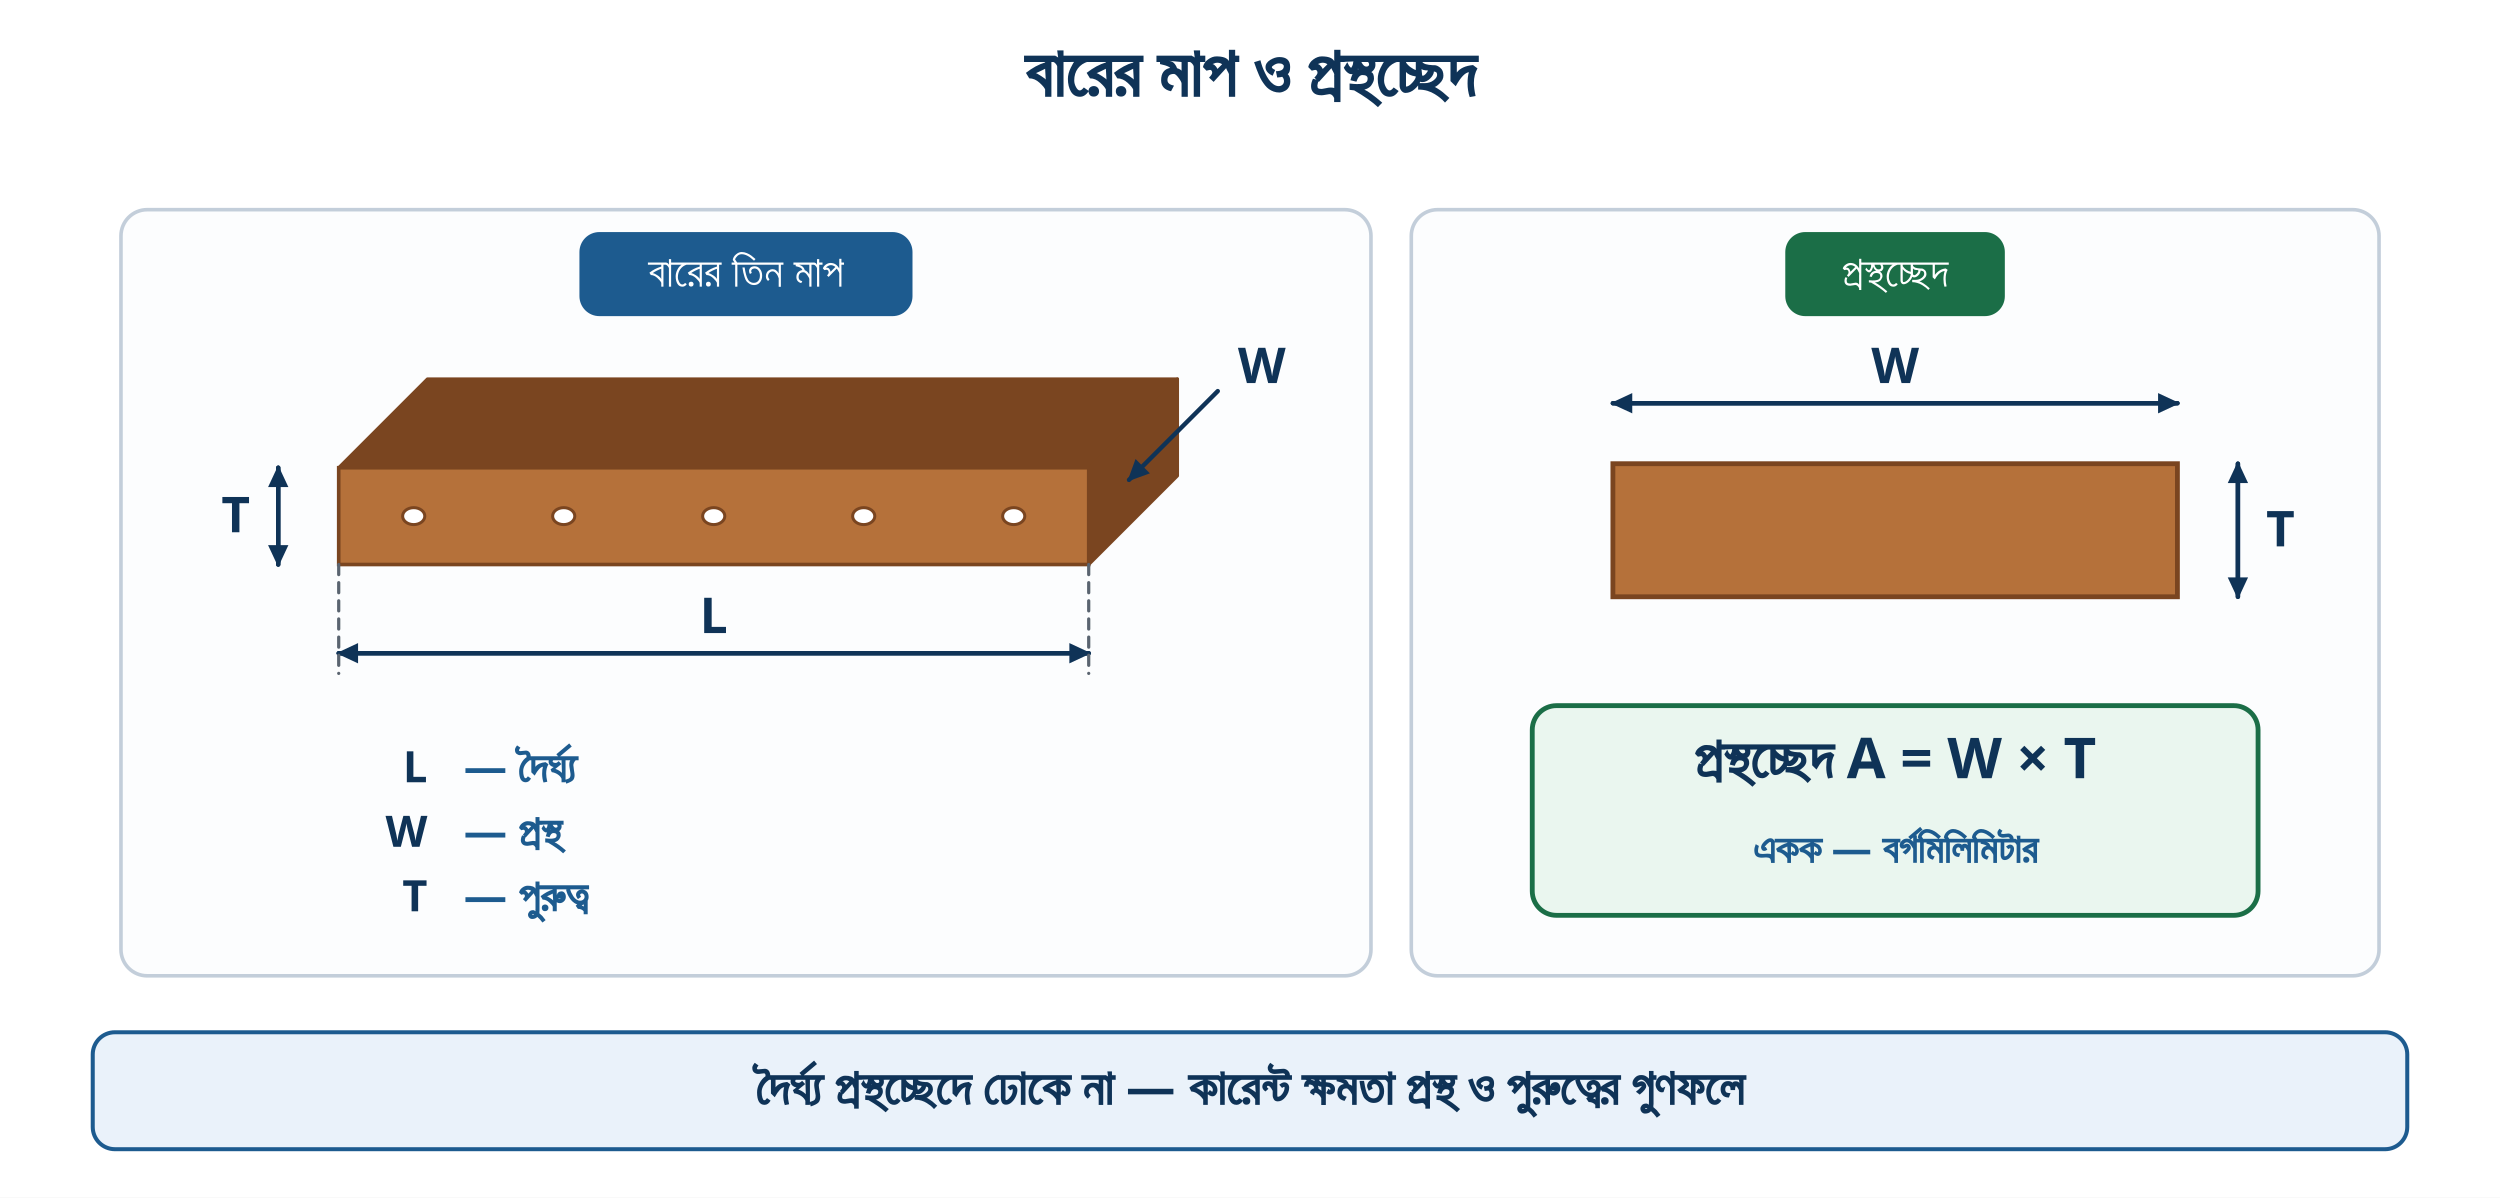
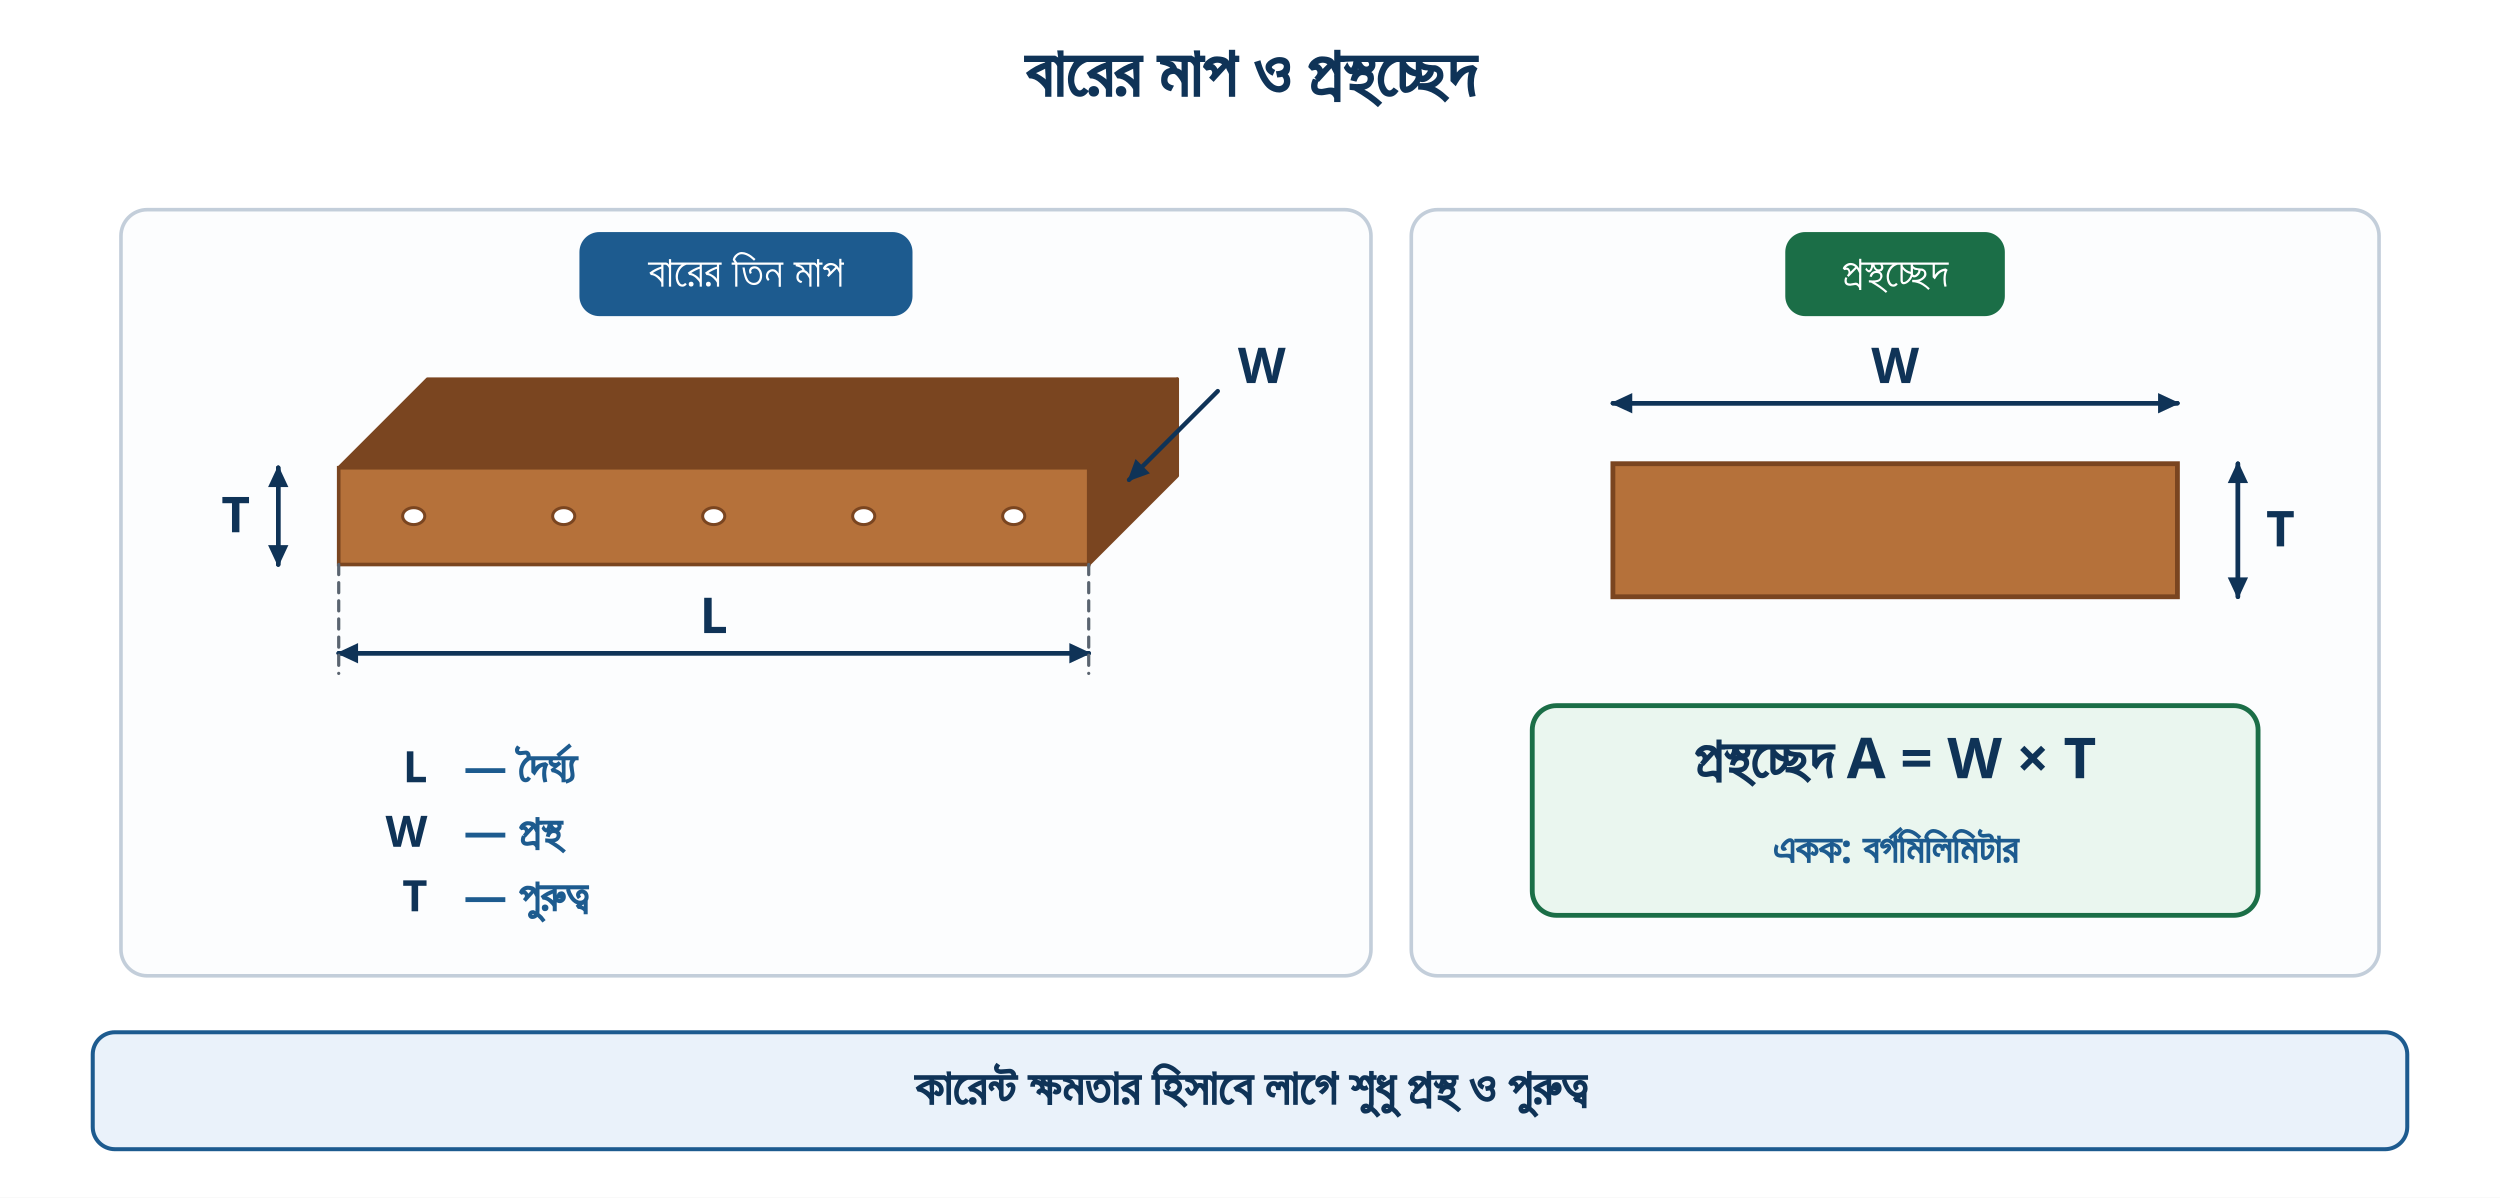
<svg xmlns="http://www.w3.org/2000/svg" width="1240" height="594" viewBox="0 0 1240 594">
  <defs>
    <marker id="a2" viewBox="0 0 10 10" refX="8.5" refY="5" markerUnits="userSpaceOnUse" markerWidth="12" markerHeight="12" orient="auto-start-reverse">
      <path d="M 0.5 0.8 L 9.5 5 L 0.5 9.2 z" fill="#0F3357" />
    </marker>
    <marker id="a3" viewBox="0 0 10 10" refX="8.5" refY="5" markerUnits="userSpaceOnUse" markerWidth="12" markerHeight="12" orient="auto-start-reverse">
      <path d="M 0.5 0.8 L 9.5 5 L 0.5 9.2 z" fill="#0F3357" />
    </marker>
    <marker id="a4" viewBox="0 0 10 10" refX="8.5" refY="5" markerUnits="userSpaceOnUse" markerWidth="12" markerHeight="12" orient="auto-start-reverse">
      <path d="M 0.5 0.8 L 9.5 5 L 0.5 9.2 z" fill="#0F3357" />
    </marker>
    <marker id="a5" viewBox="0 0 10 10" refX="8.5" refY="5" markerUnits="userSpaceOnUse" markerWidth="12" markerHeight="12" orient="auto-start-reverse">
      <path d="M 0.5 0.8 L 9.5 5 L 0.5 9.2 z" fill="#0F3357" />
    </marker>
    <marker id="a6" viewBox="0 0 10 10" refX="8.5" refY="5" markerUnits="userSpaceOnUse" markerWidth="12" markerHeight="12" orient="auto-start-reverse">
      <path d="M 0.5 0.8 L 9.5 5 L 0.5 9.2 z" fill="#0F3357" />
    </marker>
    <marker id="a7" viewBox="0 0 10 10" refX="8.5" refY="5" markerUnits="userSpaceOnUse" markerWidth="12" markerHeight="12" orient="auto-start-reverse">
      <path d="M 0.5 0.8 L 9.5 5 L 0.5 9.2 z" fill="#0F3357" />
    </marker>
    <marker id="a8" viewBox="0 0 10 10" refX="8.5" refY="5" markerUnits="userSpaceOnUse" markerWidth="12" markerHeight="12" orient="auto-start-reverse">
      <path d="M 0.5 0.8 L 9.5 5 L 0.5 9.2 z" fill="#0F3357" />
    </marker>
    <marker id="a9" viewBox="0 0 10 10" refX="8.5" refY="5" markerUnits="userSpaceOnUse" markerWidth="12" markerHeight="12" orient="auto-start-reverse">
      <path d="M 0.5 0.8 L 9.5 5 L 0.5 9.2 z" fill="#0F3357" />
    </marker>
    <marker id="a10" viewBox="0 0 10 10" refX="8.5" refY="5" markerUnits="userSpaceOnUse" markerWidth="12" markerHeight="12" orient="auto-start-reverse">
      <path d="M 0.5 0.8 L 9.5 5 L 0.5 9.2 z" fill="#0F3357" />
    </marker>
  </defs>
  <rect width="1240" height="594" fill="#FFFFFF" />
  <text x="620.0" y="48.0" font-family="Kalpurush" font-size="34" font-weight="700" fill="#0F3357" text-anchor="middle">বারের মাপ ও প্রস্থচ্ছেদ</text>
  <rect x="60.0" y="104.0" width="620.0" height="380.0" rx="13" fill="#FCFDFE" stroke="#C3CEDA" stroke-width="1.8" />
  <rect x="288.3" y="116.0" width="163.4" height="39.9" rx="9" fill="#1D5B8F" stroke="#1D5B8F" stroke-width="1.8" />
  <text x="370.0" y="142.2" font-family="Kalpurush" font-size="21.5" font-weight="600" fill="#FFFFFF" text-anchor="middle">বারের তিন মাপ</text>
  <polygon points="168.0,232.0 212.0,188.0 584.0,188.0 540.0,232.0" fill="#7A4520" stroke="#7A4520" stroke-width="1.6" stroke-linejoin="round" />
  <polygon points="540.0,232.0 584.0,188.0 584.0,236.0 540.0,280.0" fill="#7A4520" stroke="#7A4520" stroke-width="1.6" stroke-linejoin="round" />
  <rect x="168.0" y="232.0" width="372.0" height="48.0" rx="0" fill="#B5713A" stroke="#7A4520" stroke-width="1.8" />
  <ellipse cx="205.2" cy="256.0" rx="5.5" ry="4.2" fill="#FFFFFF" stroke="#7A4520" stroke-width="1.5" />
  <ellipse cx="279.6" cy="256.0" rx="5.5" ry="4.2" fill="#FFFFFF" stroke="#7A4520" stroke-width="1.5" />
  <ellipse cx="354.0" cy="256.0" rx="5.5" ry="4.2" fill="#FFFFFF" stroke="#7A4520" stroke-width="1.5" />
  <ellipse cx="428.4" cy="256.0" rx="5.5" ry="4.2" fill="#FFFFFF" stroke="#7A4520" stroke-width="1.5" />
  <ellipse cx="502.8" cy="256.0" rx="5.5" ry="4.2" fill="#FFFFFF" stroke="#7A4520" stroke-width="1.5" />
  <line x1="168.0" y1="324.0" x2="540.0" y2="324.0" stroke="#0F3357" stroke-width="2.2" stroke-linecap="round" marker-end="url(#a2)" />
  <line x1="540.0" y1="324.0" x2="168.0" y2="324.0" stroke="#0F3357" stroke-width="2.2" stroke-linecap="round" marker-end="url(#a3)" />
  <text x="354.0" y="314.0" font-family="Kalpurush" font-size="24.5" font-weight="700" fill="#0F3357" text-anchor="middle">L</text>
  <path d="M 168 280 L 168 334" fill="none" stroke="#5A6470" stroke-width="1.6" stroke-linecap="round" stroke-linejoin="round" stroke-dasharray="5 4" />
  <path d="M 540 280 L 540 334" fill="none" stroke="#5A6470" stroke-width="1.6" stroke-linecap="round" stroke-linejoin="round" stroke-dasharray="5 4" />
  <line x1="138.0" y1="232.0" x2="138.0" y2="280.0" stroke="#0F3357" stroke-width="2.2" stroke-linecap="round" marker-end="url(#a4)" />
  <line x1="138.0" y1="280.0" x2="138.0" y2="232.0" stroke="#0F3357" stroke-width="2.2" stroke-linecap="round" marker-end="url(#a5)" />
  <text x="124.0" y="264.0" font-family="Kalpurush" font-size="24.5" font-weight="700" fill="#0F3357" text-anchor="end">T</text>
  <path d="M 604 194 L 560 238" fill="none" stroke="#0F3357" stroke-width="2.2" stroke-linecap="round" stroke-linejoin="round" marker-end="url(#a6)" />
  <text x="614.0" y="190.0" font-family="Kalpurush" font-size="24.5" font-weight="700" fill="#0F3357" text-anchor="start">W</text>
  <text x="212.0" y="388.0" font-family="Kalpurush" font-size="21.5" font-weight="700" fill="#0F3357" text-anchor="end">L</text>
  <text x="230.0" y="388.0" font-family="Kalpurush" font-size="21.5" font-weight="700" fill="#1D5B8F" text-anchor="start">— দৈর্ঘ্য</text>
  <text x="212.0" y="420.0" font-family="Kalpurush" font-size="21.5" font-weight="700" fill="#0F3357" text-anchor="end">W</text>
  <text x="230.0" y="420.0" font-family="Kalpurush" font-size="21.5" font-weight="700" fill="#1D5B8F" text-anchor="start">— প্রস্থ</text>
  <text x="212.0" y="452.0" font-family="Kalpurush" font-size="21.5" font-weight="700" fill="#0F3357" text-anchor="end">T</text>
  <text x="230.0" y="452.0" font-family="Kalpurush" font-size="21.5" font-weight="700" fill="#1D5B8F" text-anchor="start">— পুরুত্ব</text>
  <rect x="700.0" y="104.0" width="480.0" height="380.0" rx="13" fill="#FCFDFE" stroke="#C3CEDA" stroke-width="1.8" />
  <rect x="886.4" y="116.0" width="107.1" height="39.9" rx="9" fill="#1B6E47" stroke="#1B6E47" stroke-width="1.8" />
  <text x="940.0" y="142.2" font-family="Kalpurush" font-size="21.5" font-weight="600" fill="#FFFFFF" text-anchor="middle">প্রস্থচ্ছেদ</text>
  <rect x="800.0" y="230.0" width="280.0" height="66.0" rx="0" fill="#B5713A" stroke="#7A4520" stroke-width="2.4" />
  <line x1="800.0" y1="200.0" x2="1080.0" y2="200.0" stroke="#0F3357" stroke-width="2.2" stroke-linecap="round" marker-end="url(#a7)" />
  <line x1="1080.0" y1="200.0" x2="800.0" y2="200.0" stroke="#0F3357" stroke-width="2.2" stroke-linecap="round" marker-end="url(#a8)" />
  <text x="940.0" y="190.0" font-family="Kalpurush" font-size="24.5" font-weight="700" fill="#0F3357" text-anchor="middle">W</text>
  <line x1="1110.0" y1="230.0" x2="1110.0" y2="296.0" stroke="#0F3357" stroke-width="2.2" stroke-linecap="round" marker-end="url(#a9)" />
  <line x1="1110.0" y1="296.0" x2="1110.0" y2="230.0" stroke="#0F3357" stroke-width="2.2" stroke-linecap="round" marker-end="url(#a10)" />
  <text x="1124.0" y="271.0" font-family="Kalpurush" font-size="24.5" font-weight="700" fill="#0F3357" text-anchor="start">T</text>
  <rect x="760.0" y="350.0" width="360.0" height="104.0" rx="12" fill="#EAF6EF" stroke="#1B6E47" stroke-width="2.4" />
  <text x="940.0" y="386.0" font-family="Kalpurush" font-size="28" font-weight="700" fill="#0F3357" text-anchor="middle">প্রস্থচ্ছেদ  A = W × T</text>
-   <text x="940.0" y="428.0" font-family="Kalpurush" font-size="20" font-weight="700" fill="#1D5B8F" text-anchor="middle">একক — বর্গমিলিমিটার</text>
+   <text x="940.0" y="428.0" font-family="Kalpurush" font-size="20" font-weight="700" fill="#1D5B8F" text-anchor="middle">একক: বর্গমিলিমিটার</text>
  <rect x="46.0" y="512.0" width="1148.0" height="58.0" rx="11" fill="#EAF2FA" stroke="#1D5B8F" stroke-width="2" />
-   <text x="620.0" y="548.0" font-family="Kalpurush" font-size="24.5" font-weight="700" fill="#0F3357" text-anchor="middle">দৈর্ঘ্য প্রস্থচ্ছেদে ঢোকে না — কারেন্ট ক্ষমতা প্রস্থ ও পুরুত্বের গুণফলে</text>
+   <text x="620.0" y="548.0" font-family="Kalpurush" font-size="24.5" font-weight="700" fill="#0F3357" text-anchor="middle">কারেন্ট ক্ষমতার হিসাবে লাগে শুধু প্রস্থ ও পুরুত্ব</text>
</svg>
